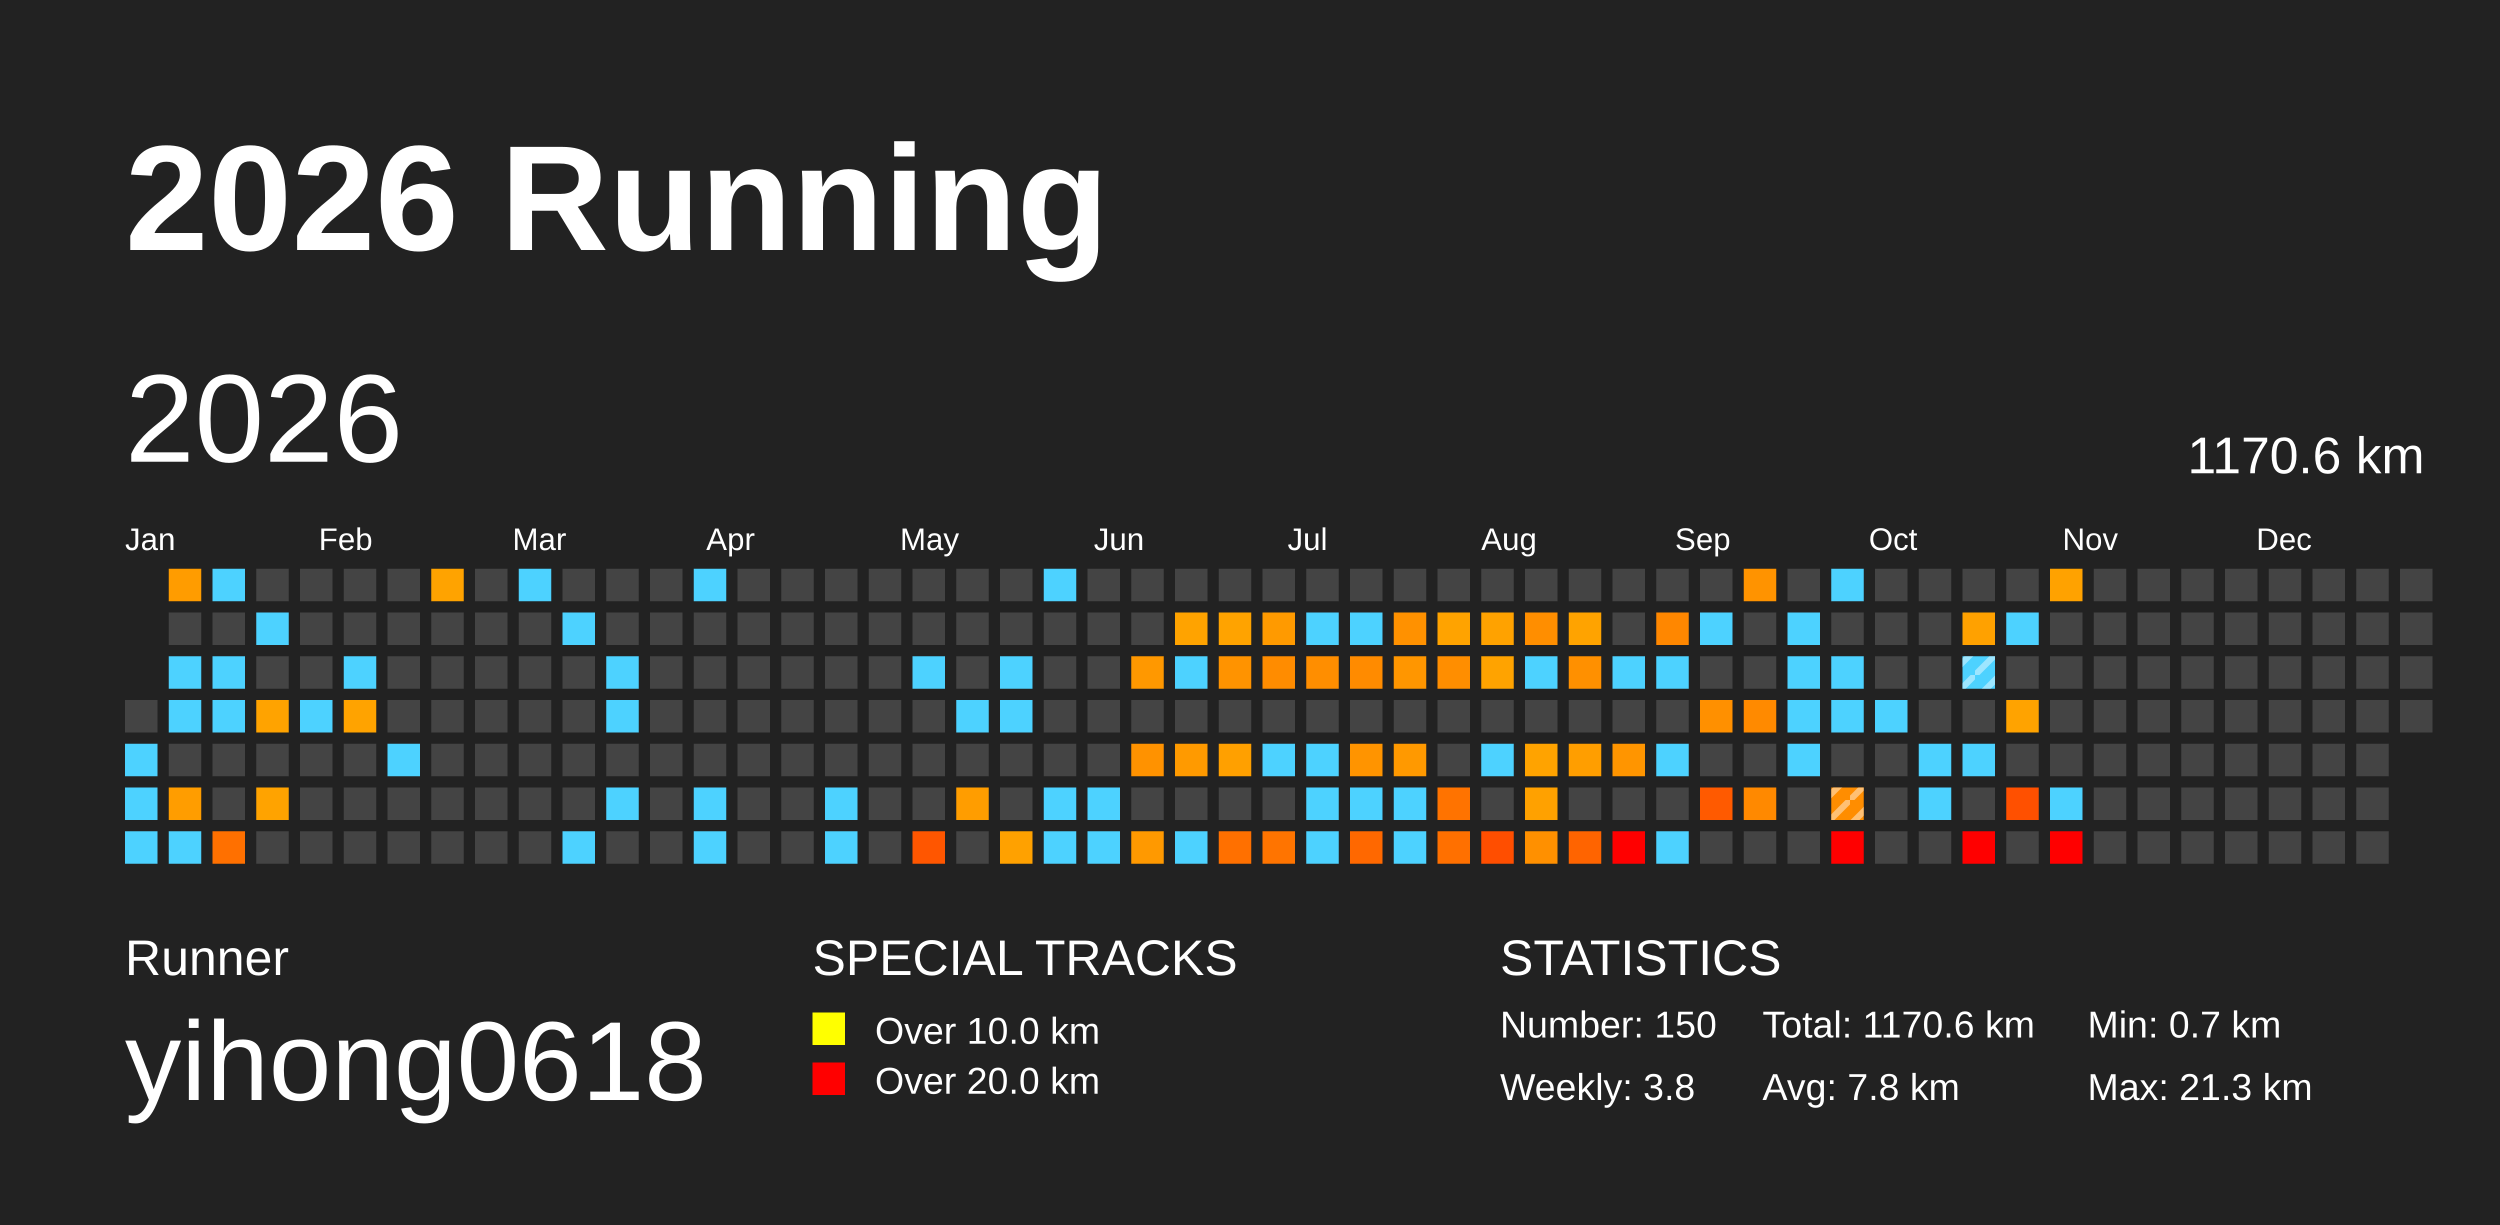
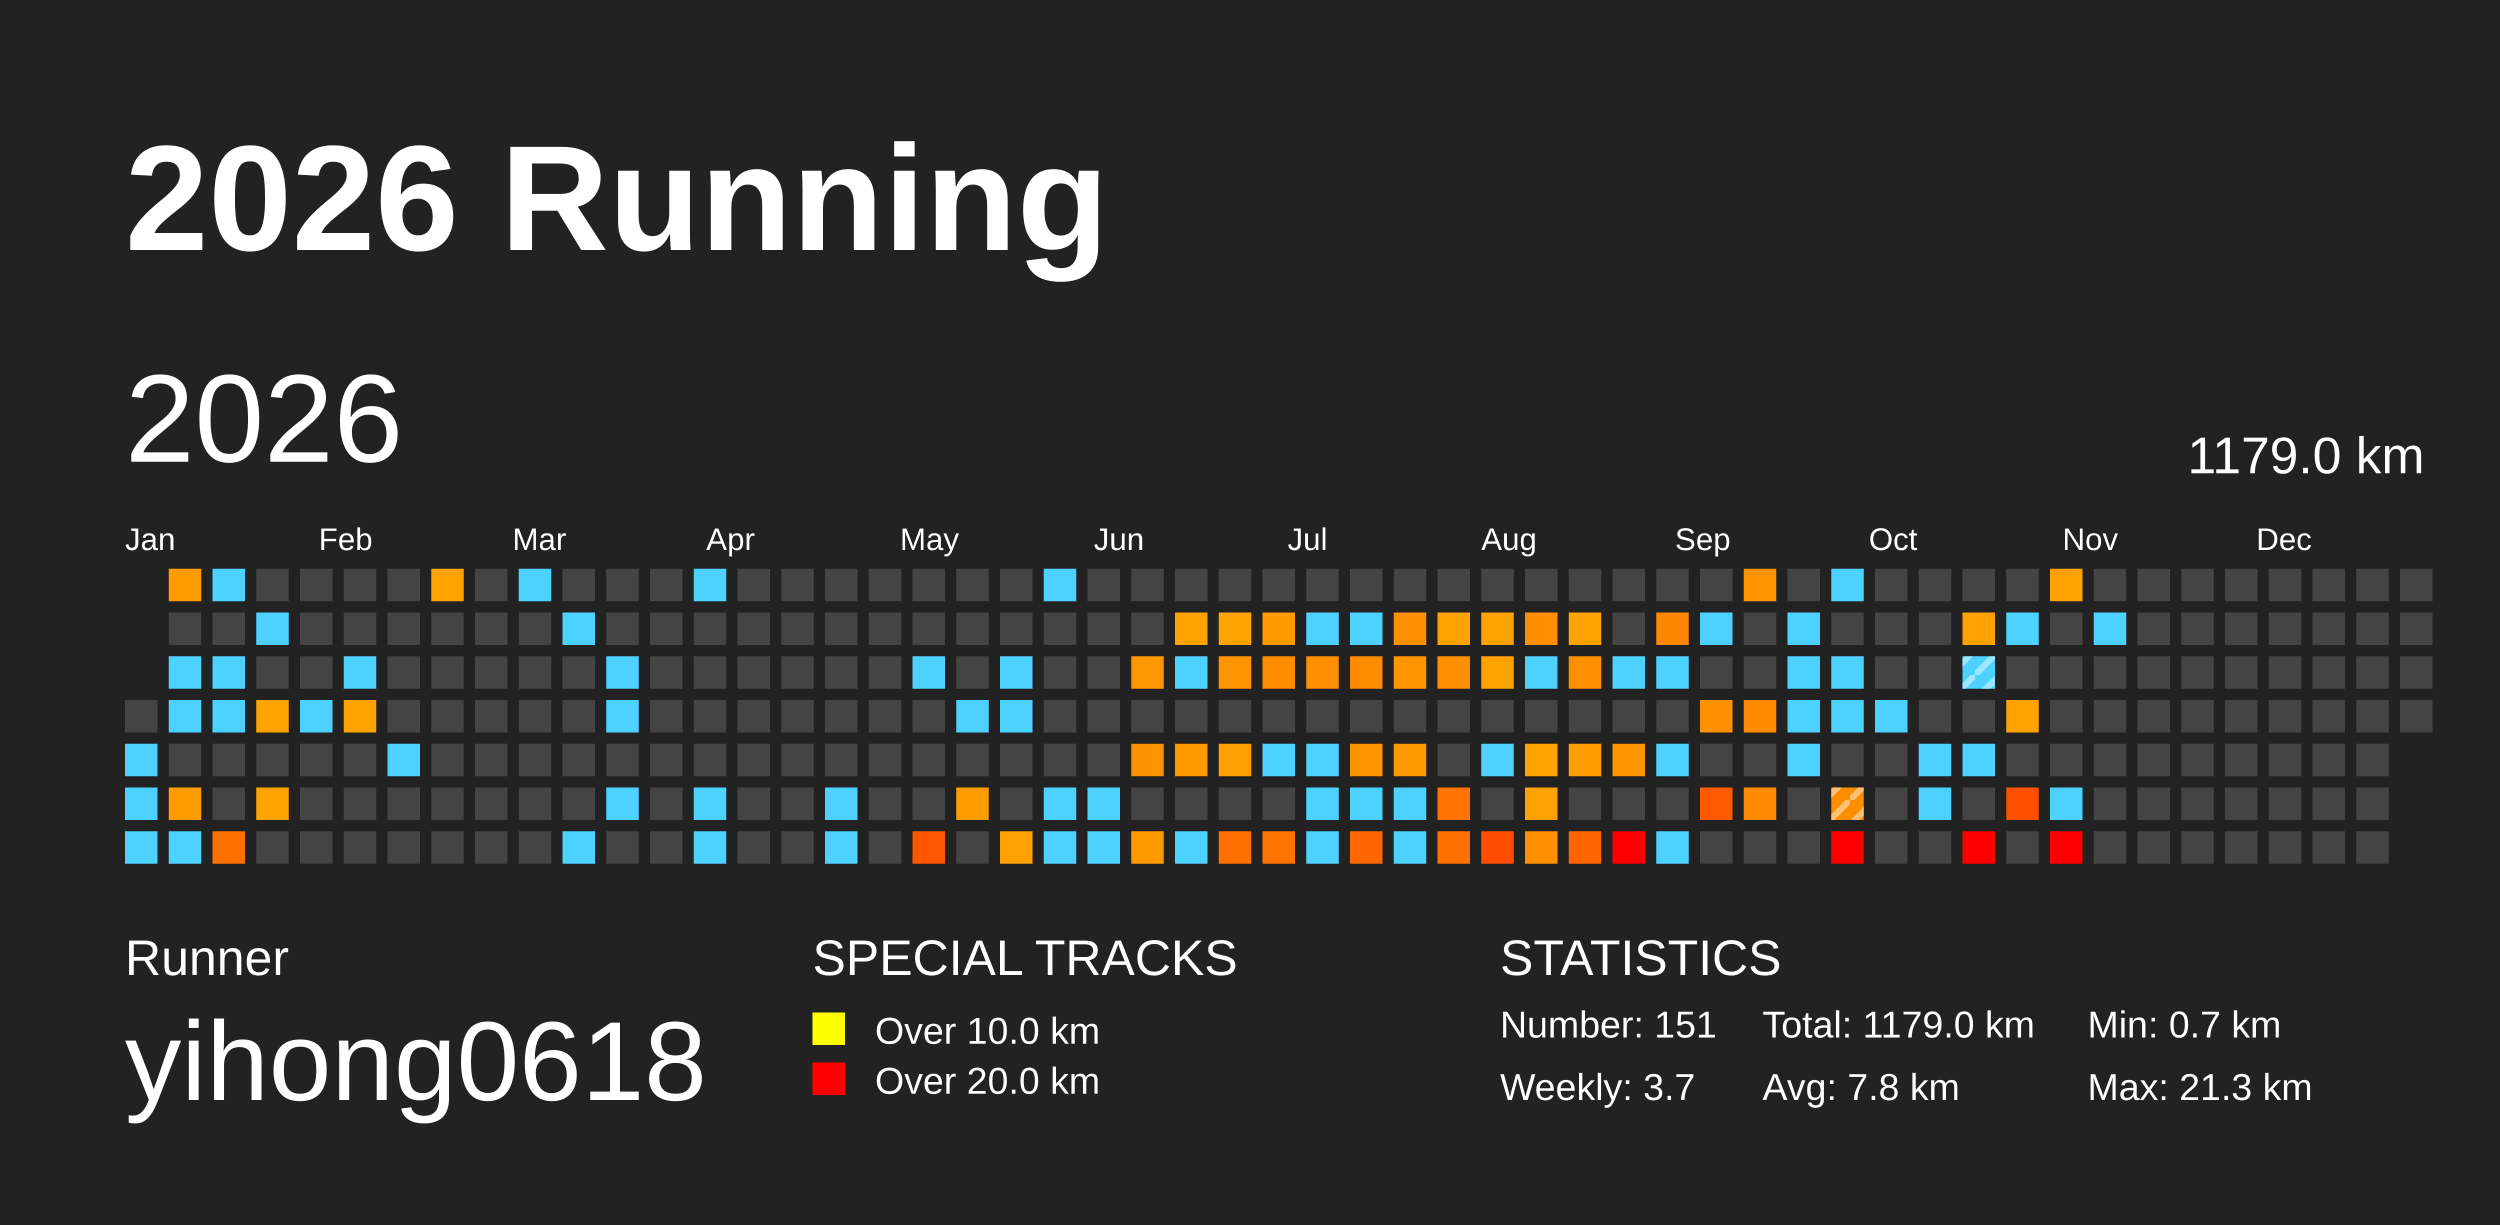
<svg xmlns="http://www.w3.org/2000/svg" baseProfile="full" height="98mm" version="1.1" viewBox="0,0,200,98" width="200mm">
  <defs>
    <pattern height="2" id="indoor-stripe" patternUnits="userSpaceOnUse" width="2">
      <line stroke="white" stroke-opacity="0.45" stroke-width="0.5" x1="0" x2="2" y1="2" y2="0" />
    </pattern>
  </defs>
  <rect fill="#222222" height="98" width="200" x="0" y="0" />
  <text fill="#FFFFFF" style="font-size:12px; font-family:Arial; font-weight:bold;" x="10" y="20">2026 Running</text>
  <text fill="#FFFFFF" style="font-size:4px; font-family:Arial" x="10" y="78">Runner</text>
  <text fill="#FFFFFF" style="font-size:9px; font-family:Arial" x="10" y="88">yihong0618</text>
  <text fill="#FFFFFF" style="font-size:4px; font-family:Arial" x="65" y="78">SPECIAL TRACKS</text>
  <rect fill="yellow" height="2.6" width="2.6" x="65" y="81" />
  <text fill="#FFFFFF" style="font-size:3px; font-family:Arial" x="70" y="83.5">Over 10.0 km</text>
  <rect fill="red" height="2.6" width="2.6" x="65" y="85" />
  <text fill="#FFFFFF" style="font-size:3px; font-family:Arial" x="70" y="87.5">Over 20.0 km</text>
  <text fill="#FFFFFF" style="font-size:4px; font-family:Arial" x="120" y="78">STATISTICS</text>
-   <text fill="#FFFFFF" style="font-size:3px; font-family:Arial" x="120" y="83">Number: 150</text>
-   <text fill="#FFFFFF" style="font-size:3px; font-family:Arial" x="120" y="88">Weekly: 3.8</text>
-   <text fill="#FFFFFF" style="font-size:3px; font-family:Arial" x="141" y="83">Total: 1170.6 km</text>
+   <text fill="#FFFFFF" style="font-size:3px; font-family:Arial" x="120" y="83">Number: 151</text>
+   <text fill="#FFFFFF" style="font-size:3px; font-family:Arial" x="120" y="88">Weekly: 3.7</text>
+   <text fill="#FFFFFF" style="font-size:3px; font-family:Arial" x="141" y="83">Total: 1179.0 km</text>
  <text fill="#FFFFFF" style="font-size:3px; font-family:Arial" x="141" y="88">Avg: 7.8 km</text>
  <text fill="#FFFFFF" style="font-size:3px; font-family:Arial" x="167" y="83">Min: 0.7 km</text>
  <text fill="#FFFFFF" style="font-size:3px; font-family:Arial" x="167" y="88">Max: 21.3 km</text>
  <text dominant-baseline="hanging" fill="#FFFFFF" style="font-size:10.0px; font-family:Arial;" x="10" y="30">2026</text>
-   <text dominant-baseline="hanging" fill="#FFFFFF" style="font-size:4.125px; font-family:Arial;" x="175" y="35">1170.6 km</text>
+   <text dominant-baseline="hanging" fill="#FFFFFF" style="font-size:4.125px; font-family:Arial;" x="175" y="35">1179.0 km</text>
  <text fill="#FFFFFF" style="font-size:2.5px; font-family:Arial" x="10.0" y="44">Jan</text>
  <text fill="#FFFFFF" style="font-size:2.5px; font-family:Arial" x="25.5" y="44">Feb</text>
  <text fill="#FFFFFF" style="font-size:2.5px; font-family:Arial" x="41.0" y="44">Mar</text>
  <text fill="#FFFFFF" style="font-size:2.5px; font-family:Arial" x="56.5" y="44">Apr</text>
  <text fill="#FFFFFF" style="font-size:2.5px; font-family:Arial" x="72.0" y="44">May</text>
  <text fill="#FFFFFF" style="font-size:2.5px; font-family:Arial" x="87.5" y="44">Jun</text>
  <text fill="#FFFFFF" style="font-size:2.5px; font-family:Arial" x="103.0" y="44">Jul</text>
  <text fill="#FFFFFF" style="font-size:2.5px; font-family:Arial" x="118.5" y="44">Aug</text>
  <text fill="#FFFFFF" style="font-size:2.5px; font-family:Arial" x="134.0" y="44">Sep</text>
  <text fill="#FFFFFF" style="font-size:2.5px; font-family:Arial" x="149.5" y="44">Oct</text>
  <text fill="#FFFFFF" style="font-size:2.5px; font-family:Arial" x="165.0" y="44">Nov</text>
  <text fill="#FFFFFF" style="font-size:2.5px; font-family:Arial" x="180.5" y="44">Dec</text>
  <rect fill="#444444" height="2.6" width="2.6" x="10.0" y="56.0" />
  <rect fill="#4dd2ff" height="2.6" width="2.6" x="10.0" y="59.5" />
  <rect fill="#4dd2ff" height="2.6" width="2.6" x="10.0" y="63.0" />
  <rect fill="#4dd2ff" height="2.6" width="2.6" x="10.0" y="66.5" />
  <rect fill="#ff9c00" height="2.6" width="2.6" x="13.5" y="45.5" />
  <rect fill="#444444" height="2.6" width="2.6" x="13.5" y="49.0" />
  <rect fill="#4dd2ff" height="2.6" width="2.6" x="13.5" y="52.5" />
  <rect fill="#4dd2ff" height="2.6" width="2.6" x="13.5" y="56.0" />
  <rect fill="#444444" height="2.6" width="2.6" x="13.5" y="59.5" />
  <rect fill="#ff9d00" height="2.6" width="2.6" x="13.5" y="63.0" />
  <rect fill="#4dd2ff" height="2.6" width="2.6" x="13.5" y="66.5" />
  <rect fill="#4dd2ff" height="2.6" width="2.6" x="17.0" y="45.5" />
  <rect fill="#444444" height="2.6" width="2.6" x="17.0" y="49.0" />
  <rect fill="#4dd2ff" height="2.6" width="2.6" x="17.0" y="52.5" />
  <rect fill="#4dd2ff" height="2.6" width="2.6" x="17.0" y="56.0" />
  <rect fill="#444444" height="2.6" width="2.6" x="17.0" y="59.5" />
  <rect fill="#444444" height="2.6" width="2.6" x="17.0" y="63.0" />
  <rect fill="#ff7000" height="2.6" width="2.6" x="17.0" y="66.5" />
  <rect fill="#444444" height="2.6" width="2.6" x="20.5" y="45.5" />
  <rect fill="#4dd2ff" height="2.6" width="2.6" x="20.5" y="49.0" />
  <rect fill="#444444" height="2.6" width="2.6" x="20.5" y="52.5" />
  <rect fill="#ffa300" height="2.6" width="2.6" x="20.5" y="56.0" />
  <rect fill="#444444" height="2.6" width="2.6" x="20.5" y="59.5" />
  <rect fill="#ffa300" height="2.6" width="2.6" x="20.5" y="63.0" />
  <rect fill="#444444" height="2.6" width="2.6" x="20.5" y="66.5" />
  <rect fill="#444444" height="2.6" width="2.6" x="24.0" y="45.5" />
  <rect fill="#444444" height="2.6" width="2.6" x="24.0" y="49.0" />
  <rect fill="#444444" height="2.6" width="2.6" x="24.0" y="52.5" />
  <rect fill="#4dd2ff" height="2.6" width="2.6" x="24.0" y="56.0" />
  <rect fill="#444444" height="2.6" width="2.6" x="24.0" y="59.5" />
  <rect fill="#444444" height="2.6" width="2.6" x="24.0" y="63.0" />
  <rect fill="#444444" height="2.6" width="2.6" x="24.0" y="66.5" />
  <rect fill="#444444" height="2.6" width="2.6" x="27.5" y="45.5" />
  <rect fill="#444444" height="2.6" width="2.6" x="27.5" y="49.0" />
  <rect fill="#4dd2ff" height="2.6" width="2.6" x="27.5" y="52.5" />
  <rect fill="#ffa300" height="2.6" width="2.6" x="27.5" y="56.0" />
  <rect fill="#444444" height="2.6" width="2.6" x="27.5" y="59.5" />
  <rect fill="#444444" height="2.6" width="2.6" x="27.5" y="63.0" />
  <rect fill="#444444" height="2.6" width="2.6" x="27.5" y="66.5" />
  <rect fill="#444444" height="2.6" width="2.6" x="31.0" y="45.5" />
  <rect fill="#444444" height="2.6" width="2.6" x="31.0" y="49.0" />
  <rect fill="#444444" height="2.6" width="2.6" x="31.0" y="52.5" />
  <rect fill="#444444" height="2.6" width="2.6" x="31.0" y="56.0" />
  <rect fill="#4dd2ff" height="2.6" width="2.6" x="31.0" y="59.5" />
  <rect fill="#444444" height="2.6" width="2.6" x="31.0" y="63.0" />
  <rect fill="#444444" height="2.6" width="2.6" x="31.0" y="66.5" />
  <rect fill="#ffa300" height="2.6" width="2.6" x="34.5" y="45.5" />
  <rect fill="#444444" height="2.6" width="2.6" x="34.5" y="49.0" />
  <rect fill="#444444" height="2.6" width="2.6" x="34.5" y="52.5" />
  <rect fill="#444444" height="2.6" width="2.6" x="34.5" y="56.0" />
  <rect fill="#444444" height="2.6" width="2.6" x="34.5" y="59.5" />
  <rect fill="#444444" height="2.6" width="2.6" x="34.5" y="63.0" />
  <rect fill="#444444" height="2.6" width="2.6" x="34.5" y="66.5" />
  <rect fill="#444444" height="2.6" width="2.6" x="38.0" y="45.5" />
  <rect fill="#444444" height="2.6" width="2.6" x="38.0" y="49.0" />
  <rect fill="#444444" height="2.6" width="2.6" x="38.0" y="52.5" />
  <rect fill="#444444" height="2.6" width="2.6" x="38.0" y="56.0" />
  <rect fill="#444444" height="2.6" width="2.6" x="38.0" y="59.5" />
  <rect fill="#444444" height="2.6" width="2.6" x="38.0" y="63.0" />
  <rect fill="#444444" height="2.6" width="2.6" x="38.0" y="66.5" />
  <rect fill="#4dd2ff" height="2.6" width="2.6" x="41.5" y="45.5" />
  <rect fill="#444444" height="2.6" width="2.6" x="41.5" y="49.0" />
  <rect fill="#444444" height="2.6" width="2.6" x="41.5" y="52.5" />
  <rect fill="#444444" height="2.6" width="2.6" x="41.5" y="56.0" />
  <rect fill="#444444" height="2.6" width="2.6" x="41.5" y="59.5" />
  <rect fill="#444444" height="2.6" width="2.6" x="41.5" y="63.0" />
  <rect fill="#444444" height="2.6" width="2.6" x="41.5" y="66.5" />
  <rect fill="#444444" height="2.6" width="2.6" x="45.0" y="45.5" />
  <rect fill="#4dd2ff" height="2.6" width="2.6" x="45.0" y="49.0" />
  <rect fill="#444444" height="2.6" width="2.6" x="45.0" y="52.5" />
  <rect fill="#444444" height="2.6" width="2.6" x="45.0" y="56.0" />
  <rect fill="#444444" height="2.6" width="2.6" x="45.0" y="59.5" />
  <rect fill="#444444" height="2.6" width="2.6" x="45.0" y="63.0" />
  <rect fill="#4dd2ff" height="2.6" width="2.6" x="45.0" y="66.5" />
  <rect fill="#444444" height="2.6" width="2.6" x="48.5" y="45.5" />
  <rect fill="#444444" height="2.6" width="2.6" x="48.5" y="49.0" />
  <rect fill="#4dd2ff" height="2.6" width="2.6" x="48.5" y="52.5" />
  <rect fill="#4dd2ff" height="2.6" width="2.6" x="48.5" y="56.0" />
  <rect fill="#444444" height="2.6" width="2.6" x="48.5" y="59.5" />
  <rect fill="#4dd2ff" height="2.6" width="2.6" x="48.5" y="63.0" />
  <rect fill="#444444" height="2.6" width="2.6" x="48.5" y="66.5" />
  <rect fill="#444444" height="2.6" width="2.6" x="52.0" y="45.5" />
  <rect fill="#444444" height="2.6" width="2.6" x="52.0" y="49.0" />
  <rect fill="#444444" height="2.6" width="2.6" x="52.0" y="52.5" />
  <rect fill="#444444" height="2.6" width="2.6" x="52.0" y="56.0" />
  <rect fill="#444444" height="2.6" width="2.6" x="52.0" y="59.5" />
  <rect fill="#444444" height="2.6" width="2.6" x="52.0" y="63.0" />
  <rect fill="#444444" height="2.6" width="2.6" x="52.0" y="66.5" />
  <rect fill="#4dd2ff" height="2.6" width="2.6" x="55.5" y="45.5" />
  <rect fill="#444444" height="2.6" width="2.6" x="55.5" y="49.0" />
  <rect fill="#444444" height="2.6" width="2.6" x="55.5" y="52.5" />
  <rect fill="#444444" height="2.6" width="2.6" x="55.5" y="56.0" />
  <rect fill="#444444" height="2.6" width="2.6" x="55.5" y="59.5" />
  <rect fill="#4dd2ff" height="2.6" width="2.6" x="55.5" y="63.0" />
  <rect fill="#4dd2ff" height="2.6" width="2.6" x="55.5" y="66.5" />
  <rect fill="#444444" height="2.6" width="2.6" x="59.0" y="45.5" />
  <rect fill="#444444" height="2.6" width="2.6" x="59.0" y="49.0" />
  <rect fill="#444444" height="2.6" width="2.6" x="59.0" y="52.5" />
  <rect fill="#444444" height="2.6" width="2.6" x="59.0" y="56.0" />
  <rect fill="#444444" height="2.6" width="2.6" x="59.0" y="59.5" />
  <rect fill="#444444" height="2.6" width="2.6" x="59.0" y="63.0" />
  <rect fill="#444444" height="2.6" width="2.6" x="59.0" y="66.5" />
  <rect fill="#444444" height="2.6" width="2.6" x="62.5" y="45.5" />
  <rect fill="#444444" height="2.6" width="2.6" x="62.5" y="49.0" />
  <rect fill="#444444" height="2.6" width="2.6" x="62.5" y="52.5" />
  <rect fill="#444444" height="2.6" width="2.6" x="62.5" y="56.0" />
  <rect fill="#444444" height="2.6" width="2.6" x="62.5" y="59.5" />
  <rect fill="#444444" height="2.6" width="2.6" x="62.5" y="63.0" />
  <rect fill="#444444" height="2.6" width="2.6" x="62.5" y="66.5" />
  <rect fill="#444444" height="2.6" width="2.6" x="66.0" y="45.5" />
  <rect fill="#444444" height="2.6" width="2.6" x="66.0" y="49.0" />
  <rect fill="#444444" height="2.6" width="2.6" x="66.0" y="52.5" />
  <rect fill="#444444" height="2.6" width="2.6" x="66.0" y="56.0" />
  <rect fill="#444444" height="2.6" width="2.6" x="66.0" y="59.5" />
  <rect fill="#4dd2ff" height="2.6" width="2.6" x="66.0" y="63.0" />
  <rect fill="#4dd2ff" height="2.6" width="2.6" x="66.0" y="66.5" />
  <rect fill="#444444" height="2.6" width="2.6" x="69.5" y="45.5" />
  <rect fill="#444444" height="2.6" width="2.6" x="69.5" y="49.0" />
  <rect fill="#444444" height="2.6" width="2.6" x="69.5" y="52.5" />
  <rect fill="#444444" height="2.6" width="2.6" x="69.5" y="56.0" />
  <rect fill="#444444" height="2.6" width="2.6" x="69.5" y="59.5" />
  <rect fill="#444444" height="2.6" width="2.6" x="69.5" y="63.0" />
  <rect fill="#444444" height="2.6" width="2.6" x="69.5" y="66.5" />
  <rect fill="#444444" height="2.6" width="2.6" x="73.0" y="45.5" />
  <rect fill="#444444" height="2.6" width="2.6" x="73.0" y="49.0" />
  <rect fill="#4dd2ff" height="2.6" width="2.6" x="73.0" y="52.5" />
  <rect fill="#444444" height="2.6" width="2.6" x="73.0" y="56.0" />
  <rect fill="#444444" height="2.6" width="2.6" x="73.0" y="59.5" />
  <rect fill="#444444" height="2.6" width="2.6" x="73.0" y="63.0" />
  <rect fill="#ff5600" height="2.6" width="2.6" x="73.0" y="66.5" />
  <rect fill="#444444" height="2.6" width="2.6" x="76.5" y="45.5" />
  <rect fill="#444444" height="2.6" width="2.6" x="76.5" y="49.0" />
  <rect fill="#444444" height="2.6" width="2.6" x="76.5" y="52.5" />
  <rect fill="#4dd2ff" height="2.6" width="2.6" x="76.5" y="56.0" />
  <rect fill="#444444" height="2.6" width="2.6" x="76.5" y="59.5" />
  <rect fill="#ff9d00" height="2.6" width="2.6" x="76.5" y="63.0" />
  <rect fill="#444444" height="2.6" width="2.6" x="76.5" y="66.5" />
  <rect fill="#444444" height="2.6" width="2.6" x="80.0" y="45.5" />
  <rect fill="#444444" height="2.6" width="2.6" x="80.0" y="49.0" />
  <rect fill="#4dd2ff" height="2.6" width="2.6" x="80.0" y="52.5" />
  <rect fill="#4dd2ff" height="2.6" width="2.6" x="80.0" y="56.0" />
  <rect fill="#444444" height="2.6" width="2.6" x="80.0" y="59.5" />
  <rect fill="#444444" height="2.6" width="2.6" x="80.0" y="63.0" />
  <rect fill="#ffa100" height="2.6" width="2.6" x="80.0" y="66.5" />
  <rect fill="#4dd2ff" height="2.6" width="2.6" x="83.5" y="45.5" />
  <rect fill="#444444" height="2.6" width="2.6" x="83.5" y="49.0" />
  <rect fill="#444444" height="2.6" width="2.6" x="83.5" y="52.5" />
  <rect fill="#444444" height="2.6" width="2.6" x="83.5" y="56.0" />
  <rect fill="#444444" height="2.6" width="2.6" x="83.5" y="59.5" />
  <rect fill="#4dd2ff" height="2.6" width="2.6" x="83.5" y="63.0" />
  <rect fill="#4dd2ff" height="2.6" width="2.6" x="83.5" y="66.5" />
  <rect fill="#444444" height="2.6" width="2.6" x="87.0" y="45.5" />
  <rect fill="#444444" height="2.6" width="2.6" x="87.0" y="49.0" />
  <rect fill="#444444" height="2.6" width="2.6" x="87.0" y="52.5" />
  <rect fill="#444444" height="2.6" width="2.6" x="87.0" y="56.0" />
  <rect fill="#444444" height="2.6" width="2.6" x="87.0" y="59.5" />
  <rect fill="#4dd2ff" height="2.6" width="2.6" x="87.0" y="63.0" />
  <rect fill="#4dd2ff" height="2.6" width="2.6" x="87.0" y="66.5" />
  <rect fill="#444444" height="2.6" width="2.6" x="90.5" y="45.5" />
  <rect fill="#444444" height="2.6" width="2.6" x="90.5" y="49.0" />
  <rect fill="#ff9800" height="2.6" width="2.6" x="90.5" y="52.5" />
  <rect fill="#444444" height="2.6" width="2.6" x="90.5" y="56.0" />
  <rect fill="#ff9200" height="2.6" width="2.6" x="90.5" y="59.5" />
  <rect fill="#444444" height="2.6" width="2.6" x="90.5" y="63.0" />
  <rect fill="#ff9900" height="2.6" width="2.6" x="90.5" y="66.5" />
  <rect fill="#444444" height="2.6" width="2.6" x="94.0" y="45.5" />
  <rect fill="#ffa300" height="2.6" width="2.6" x="94.0" y="49.0" />
  <rect fill="#4dd2ff" height="2.6" width="2.6" x="94.0" y="52.5" />
  <rect fill="#444444" height="2.6" width="2.6" x="94.0" y="56.0" />
  <rect fill="#ff9a00" height="2.6" width="2.6" x="94.0" y="59.5" />
  <rect fill="#444444" height="2.6" width="2.6" x="94.0" y="63.0" />
  <rect fill="#4dd2ff" height="2.6" width="2.6" x="94.0" y="66.5" />
  <rect fill="#444444" height="2.6" width="2.6" x="97.5" y="45.5" />
  <rect fill="#ffa300" height="2.6" width="2.6" x="97.5" y="49.0" />
  <rect fill="#ff9300" height="2.6" width="2.6" x="97.5" y="52.5" />
  <rect fill="#444444" height="2.6" width="2.6" x="97.5" y="56.0" />
  <rect fill="#ffa000" height="2.6" width="2.6" x="97.5" y="59.5" />
  <rect fill="#444444" height="2.6" width="2.6" x="97.5" y="63.0" />
  <rect fill="#ff7000" height="2.6" width="2.6" x="97.5" y="66.5" />
  <rect fill="#444444" height="2.6" width="2.6" x="101.0" y="45.5" />
  <rect fill="#ff9a00" height="2.6" width="2.6" x="101.0" y="49.0" />
  <rect fill="#ff8c00" height="2.6" width="2.6" x="101.0" y="52.5" />
  <rect fill="#444444" height="2.6" width="2.6" x="101.0" y="56.0" />
  <rect fill="#4dd2ff" height="2.6" width="2.6" x="101.0" y="59.5" />
  <rect fill="#444444" height="2.6" width="2.6" x="101.0" y="63.0" />
  <rect fill="#ff7400" height="2.6" width="2.6" x="101.0" y="66.5" />
  <rect fill="#444444" height="2.6" width="2.6" x="104.5" y="45.5" />
  <rect fill="#4dd2ff" height="2.6" width="2.6" x="104.5" y="49.0" />
  <rect fill="#ff8e00" height="2.6" width="2.6" x="104.5" y="52.5" />
  <rect fill="#444444" height="2.6" width="2.6" x="104.5" y="56.0" />
  <rect fill="#4dd2ff" height="2.6" width="2.6" x="104.5" y="59.5" />
  <rect fill="#4dd2ff" height="2.6" width="2.6" x="104.5" y="63.0" />
  <rect fill="#4dd2ff" height="2.6" width="2.6" x="104.5" y="66.5" />
  <rect fill="#444444" height="2.6" width="2.6" x="108.0" y="45.5" />
  <rect fill="#4dd2ff" height="2.6" width="2.6" x="108.0" y="49.0" />
  <rect fill="#ff8b00" height="2.6" width="2.6" x="108.0" y="52.5" />
  <rect fill="#444444" height="2.6" width="2.6" x="108.0" y="56.0" />
  <rect fill="#ff9400" height="2.6" width="2.6" x="108.0" y="59.5" />
  <rect fill="#4dd2ff" height="2.6" width="2.6" x="108.0" y="63.0" />
  <rect fill="#ff6800" height="2.6" width="2.6" x="108.0" y="66.5" />
  <rect fill="#444444" height="2.6" width="2.6" x="111.5" y="45.5" />
  <rect fill="#ff9100" height="2.6" width="2.6" x="111.5" y="49.0" />
  <rect fill="#ff9600" height="2.6" width="2.6" x="111.5" y="52.5" />
  <rect fill="#444444" height="2.6" width="2.6" x="111.5" y="56.0" />
  <rect fill="#ff9900" height="2.6" width="2.6" x="111.5" y="59.5" />
  <rect fill="#4dd2ff" height="2.6" width="2.6" x="111.5" y="63.0" />
  <rect fill="#4dd2ff" height="2.6" width="2.6" x="111.5" y="66.5" />
  <rect fill="#444444" height="2.6" width="2.6" x="115.0" y="45.5" />
  <rect fill="#ffa300" height="2.6" width="2.6" x="115.0" y="49.0" />
  <rect fill="#ff8e00" height="2.6" width="2.6" x="115.0" y="52.5" />
  <rect fill="#444444" height="2.6" width="2.6" x="115.0" y="56.0" />
  <rect fill="#444444" height="2.6" width="2.6" x="115.0" y="59.5" />
  <rect fill="#ff7300" height="2.6" width="2.6" x="115.0" y="63.0" />
  <rect fill="#ff7000" height="2.6" width="2.6" x="115.0" y="66.5" />
  <rect fill="#444444" height="2.6" width="2.6" x="118.5" y="45.5" />
  <rect fill="#ffa200" height="2.6" width="2.6" x="118.5" y="49.0" />
  <rect fill="#ffa300" height="2.6" width="2.6" x="118.5" y="52.5" />
  <rect fill="#444444" height="2.6" width="2.6" x="118.5" y="56.0" />
  <rect fill="#4dd2ff" height="2.6" width="2.6" x="118.5" y="59.5" />
  <rect fill="#444444" height="2.6" width="2.6" x="118.5" y="63.0" />
  <rect fill="#ff4e00" height="2.6" width="2.6" x="118.5" y="66.5" />
  <rect fill="#444444" height="2.6" width="2.6" x="122.0" y="45.5" />
  <rect fill="#ff8e00" height="2.6" width="2.6" x="122.0" y="49.0" />
  <rect fill="#4dd2ff" height="2.6" width="2.6" x="122.0" y="52.5" />
  <rect fill="#444444" height="2.6" width="2.6" x="122.0" y="56.0" />
  <rect fill="#ffa300" height="2.6" width="2.6" x="122.0" y="59.5" />
  <rect fill="#ffa100" height="2.6" width="2.6" x="122.0" y="63.0" />
  <rect fill="#ff9000" height="2.6" width="2.6" x="122.0" y="66.5" />
  <rect fill="#444444" height="2.6" width="2.6" x="125.5" y="45.5" />
  <rect fill="#ffa300" height="2.6" width="2.6" x="125.5" y="49.0" />
  <rect fill="#ff9000" height="2.6" width="2.6" x="125.5" y="52.5" />
  <rect fill="#444444" height="2.6" width="2.6" x="125.5" y="56.0" />
  <rect fill="#ff9e00" height="2.6" width="2.6" x="125.5" y="59.5" />
  <rect fill="#444444" height="2.6" width="2.6" x="125.5" y="63.0" />
  <rect fill="#ff6400" height="2.6" width="2.6" x="125.5" y="66.5" />
  <rect fill="#444444" height="2.6" width="2.6" x="129.0" y="45.5" />
  <rect fill="#444444" height="2.6" width="2.6" x="129.0" y="49.0" />
  <rect fill="#4dd2ff" height="2.6" width="2.6" x="129.0" y="52.5" />
  <rect fill="#444444" height="2.6" width="2.6" x="129.0" y="56.0" />
  <rect fill="#ff9500" height="2.6" width="2.6" x="129.0" y="59.5" />
  <rect fill="#444444" height="2.6" width="2.6" x="129.0" y="63.0" />
  <rect fill="red" height="2.6" width="2.6" x="129.0" y="66.5" />
  <rect fill="#444444" height="2.6" width="2.6" x="132.5" y="45.5" />
  <rect fill="#ff8700" height="2.6" width="2.6" x="132.5" y="49.0" />
  <rect fill="#4dd2ff" height="2.6" width="2.6" x="132.5" y="52.5" />
  <rect fill="#444444" height="2.6" width="2.6" x="132.5" y="56.0" />
  <rect fill="#4dd2ff" height="2.6" width="2.6" x="132.5" y="59.5" />
  <rect fill="#444444" height="2.6" width="2.6" x="132.5" y="63.0" />
  <rect fill="#4dd2ff" height="2.6" width="2.6" x="132.5" y="66.5" />
  <rect fill="#444444" height="2.6" width="2.6" x="136.0" y="45.5" />
  <rect fill="#4dd2ff" height="2.6" width="2.6" x="136.0" y="49.0" />
  <rect fill="#444444" height="2.6" width="2.6" x="136.0" y="52.5" />
  <rect fill="#ff9000" height="2.6" width="2.6" x="136.0" y="56.0" />
  <rect fill="#444444" height="2.6" width="2.6" x="136.0" y="59.5" />
  <rect fill="#ff5a00" height="2.6" width="2.6" x="136.0" y="63.0" />
  <rect fill="#444444" height="2.6" width="2.6" x="136.0" y="66.5" />
  <rect fill="#ff9300" height="2.6" width="2.6" x="139.5" y="45.5" />
  <rect fill="#444444" height="2.6" width="2.6" x="139.5" y="49.0" />
  <rect fill="#444444" height="2.6" width="2.6" x="139.5" y="52.5" />
  <rect fill="#ff8a00" height="2.6" width="2.6" x="139.5" y="56.0" />
  <rect fill="#444444" height="2.6" width="2.6" x="139.5" y="59.5" />
  <rect fill="#ff8900" height="2.6" width="2.6" x="139.5" y="63.0" />
  <rect fill="#444444" height="2.6" width="2.6" x="139.5" y="66.5" />
  <rect fill="#444444" height="2.6" width="2.6" x="143.0" y="45.5" />
  <rect fill="#4dd2ff" height="2.6" width="2.6" x="143.0" y="49.0" />
  <rect fill="#4dd2ff" height="2.6" width="2.6" x="143.0" y="52.5" />
  <rect fill="#4dd2ff" height="2.6" width="2.6" x="143.0" y="56.0" />
  <rect fill="#4dd2ff" height="2.6" width="2.6" x="143.0" y="59.5" />
  <rect fill="#444444" height="2.6" width="2.6" x="143.0" y="63.0" />
  <rect fill="#444444" height="2.6" width="2.6" x="143.0" y="66.5" />
  <rect fill="#4dd2ff" height="2.6" width="2.6" x="146.5" y="45.5" />
  <rect fill="#444444" height="2.6" width="2.6" x="146.5" y="49.0" />
  <rect fill="#4dd2ff" height="2.6" width="2.6" x="146.5" y="52.5" />
  <rect fill="#4dd2ff" height="2.6" width="2.6" x="146.5" y="56.0" />
  <rect fill="#444444" height="2.6" width="2.6" x="146.5" y="59.5" />
  <rect fill="#ff8d00" height="2.6" width="2.6" x="146.5" y="63.0" />
  <rect fill="url(#indoor-stripe)" height="2.6" style="pointer-events: none;" width="2.6" x="146.5" y="63.0" />
  <rect fill="red" height="2.6" width="2.6" x="146.5" y="66.5" />
  <rect fill="#444444" height="2.6" width="2.6" x="150.0" y="45.5" />
  <rect fill="#444444" height="2.6" width="2.6" x="150.0" y="49.0" />
  <rect fill="#444444" height="2.6" width="2.6" x="150.0" y="52.5" />
  <rect fill="#4dd2ff" height="2.6" width="2.6" x="150.0" y="56.0" />
  <rect fill="#444444" height="2.6" width="2.6" x="150.0" y="59.5" />
  <rect fill="#444444" height="2.6" width="2.6" x="150.0" y="63.0" />
  <rect fill="#444444" height="2.6" width="2.6" x="150.0" y="66.5" />
  <rect fill="#444444" height="2.6" width="2.6" x="153.5" y="45.5" />
  <rect fill="#444444" height="2.6" width="2.6" x="153.5" y="49.0" />
  <rect fill="#444444" height="2.6" width="2.6" x="153.5" y="52.5" />
  <rect fill="#444444" height="2.6" width="2.6" x="153.5" y="56.0" />
  <rect fill="#4dd2ff" height="2.6" width="2.6" x="153.5" y="59.5" />
  <rect fill="#4dd2ff" height="2.6" width="2.6" x="153.5" y="63.0" />
  <rect fill="#444444" height="2.6" width="2.6" x="153.5" y="66.5" />
  <rect fill="#444444" height="2.6" width="2.6" x="157.0" y="45.5" />
  <rect fill="#ffa100" height="2.6" width="2.6" x="157.0" y="49.0" />
  <rect fill="#4dd2ff" height="2.6" width="2.6" x="157.0" y="52.5" />
  <rect fill="url(#indoor-stripe)" height="2.6" style="pointer-events: none;" width="2.6" x="157.0" y="52.5" />
  <rect fill="#444444" height="2.6" width="2.6" x="157.0" y="56.0" />
  <rect fill="#4dd2ff" height="2.6" width="2.6" x="157.0" y="59.5" />
  <rect fill="#444444" height="2.6" width="2.6" x="157.0" y="63.0" />
  <rect fill="red" height="2.6" width="2.6" x="157.0" y="66.5" />
  <rect fill="#444444" height="2.6" width="2.6" x="160.5" y="45.5" />
  <rect fill="#4dd2ff" height="2.6" width="2.6" x="160.5" y="49.0" />
  <rect fill="#444444" height="2.6" width="2.6" x="160.5" y="52.5" />
  <rect fill="#ffa300" height="2.6" width="2.6" x="160.5" y="56.0" />
  <rect fill="#444444" height="2.6" width="2.6" x="160.5" y="59.5" />
  <rect fill="#ff5000" height="2.6" width="2.6" x="160.5" y="63.0" />
  <rect fill="#444444" height="2.6" width="2.6" x="160.5" y="66.5" />
  <rect fill="#ffa200" height="2.6" width="2.6" x="164.0" y="45.5" />
  <rect fill="#444444" height="2.6" width="2.6" x="164.0" y="49.0" />
  <rect fill="#444444" height="2.6" width="2.6" x="164.0" y="52.5" />
  <rect fill="#444444" height="2.6" width="2.6" x="164.0" y="56.0" />
  <rect fill="#444444" height="2.6" width="2.6" x="164.0" y="59.5" />
  <rect fill="#4dd2ff" height="2.6" width="2.6" x="164.0" y="63.0" />
  <rect fill="red" height="2.6" width="2.6" x="164.0" y="66.5" />
  <rect fill="#444444" height="2.6" width="2.6" x="167.5" y="45.5" />
-   <rect fill="#444444" height="2.6" width="2.6" x="167.5" y="49.0" />
+   <rect fill="#4dd2ff" height="2.6" width="2.6" x="167.5" y="49.0" />
  <rect fill="#444444" height="2.6" width="2.6" x="167.5" y="52.5" />
  <rect fill="#444444" height="2.6" width="2.6" x="167.5" y="56.0" />
  <rect fill="#444444" height="2.6" width="2.6" x="167.5" y="59.5" />
  <rect fill="#444444" height="2.6" width="2.6" x="167.5" y="63.0" />
  <rect fill="#444444" height="2.6" width="2.6" x="167.5" y="66.5" />
  <rect fill="#444444" height="2.6" width="2.6" x="171.0" y="45.5" />
  <rect fill="#444444" height="2.6" width="2.6" x="171.0" y="49.0" />
  <rect fill="#444444" height="2.6" width="2.6" x="171.0" y="52.5" />
  <rect fill="#444444" height="2.6" width="2.6" x="171.0" y="56.0" />
  <rect fill="#444444" height="2.6" width="2.6" x="171.0" y="59.5" />
  <rect fill="#444444" height="2.6" width="2.6" x="171.0" y="63.0" />
  <rect fill="#444444" height="2.6" width="2.6" x="171.0" y="66.5" />
  <rect fill="#444444" height="2.6" width="2.6" x="174.5" y="45.5" />
  <rect fill="#444444" height="2.6" width="2.6" x="174.5" y="49.0" />
  <rect fill="#444444" height="2.6" width="2.6" x="174.5" y="52.5" />
  <rect fill="#444444" height="2.6" width="2.6" x="174.5" y="56.0" />
  <rect fill="#444444" height="2.6" width="2.6" x="174.5" y="59.5" />
  <rect fill="#444444" height="2.6" width="2.6" x="174.5" y="63.0" />
  <rect fill="#444444" height="2.6" width="2.6" x="174.5" y="66.5" />
  <rect fill="#444444" height="2.6" width="2.6" x="178.0" y="45.5" />
  <rect fill="#444444" height="2.6" width="2.6" x="178.0" y="49.0" />
  <rect fill="#444444" height="2.6" width="2.6" x="178.0" y="52.5" />
  <rect fill="#444444" height="2.6" width="2.6" x="178.0" y="56.0" />
  <rect fill="#444444" height="2.6" width="2.6" x="178.0" y="59.5" />
  <rect fill="#444444" height="2.6" width="2.6" x="178.0" y="63.0" />
  <rect fill="#444444" height="2.6" width="2.6" x="178.0" y="66.5" />
  <rect fill="#444444" height="2.6" width="2.6" x="181.5" y="45.5" />
  <rect fill="#444444" height="2.6" width="2.6" x="181.5" y="49.0" />
  <rect fill="#444444" height="2.6" width="2.6" x="181.5" y="52.5" />
  <rect fill="#444444" height="2.6" width="2.6" x="181.5" y="56.0" />
  <rect fill="#444444" height="2.6" width="2.6" x="181.5" y="59.5" />
  <rect fill="#444444" height="2.6" width="2.6" x="181.5" y="63.0" />
  <rect fill="#444444" height="2.6" width="2.6" x="181.5" y="66.5" />
  <rect fill="#444444" height="2.6" width="2.6" x="185.0" y="45.5" />
  <rect fill="#444444" height="2.6" width="2.6" x="185.0" y="49.0" />
  <rect fill="#444444" height="2.6" width="2.6" x="185.0" y="52.5" />
  <rect fill="#444444" height="2.6" width="2.6" x="185.0" y="56.0" />
  <rect fill="#444444" height="2.6" width="2.6" x="185.0" y="59.5" />
  <rect fill="#444444" height="2.6" width="2.6" x="185.0" y="63.0" />
  <rect fill="#444444" height="2.6" width="2.6" x="185.0" y="66.5" />
  <rect fill="#444444" height="2.6" width="2.6" x="188.5" y="45.5" />
  <rect fill="#444444" height="2.6" width="2.6" x="188.5" y="49.0" />
  <rect fill="#444444" height="2.6" width="2.6" x="188.5" y="52.5" />
  <rect fill="#444444" height="2.6" width="2.6" x="188.5" y="56.0" />
  <rect fill="#444444" height="2.6" width="2.6" x="188.5" y="59.5" />
  <rect fill="#444444" height="2.6" width="2.6" x="188.5" y="63.0" />
  <rect fill="#444444" height="2.6" width="2.6" x="188.5" y="66.5" />
  <rect fill="#444444" height="2.6" width="2.6" x="192.0" y="45.5" />
  <rect fill="#444444" height="2.6" width="2.6" x="192.0" y="49.0" />
  <rect fill="#444444" height="2.6" width="2.6" x="192.0" y="52.5" />
  <rect fill="#444444" height="2.6" width="2.6" x="192.0" y="56.0" />
</svg>
